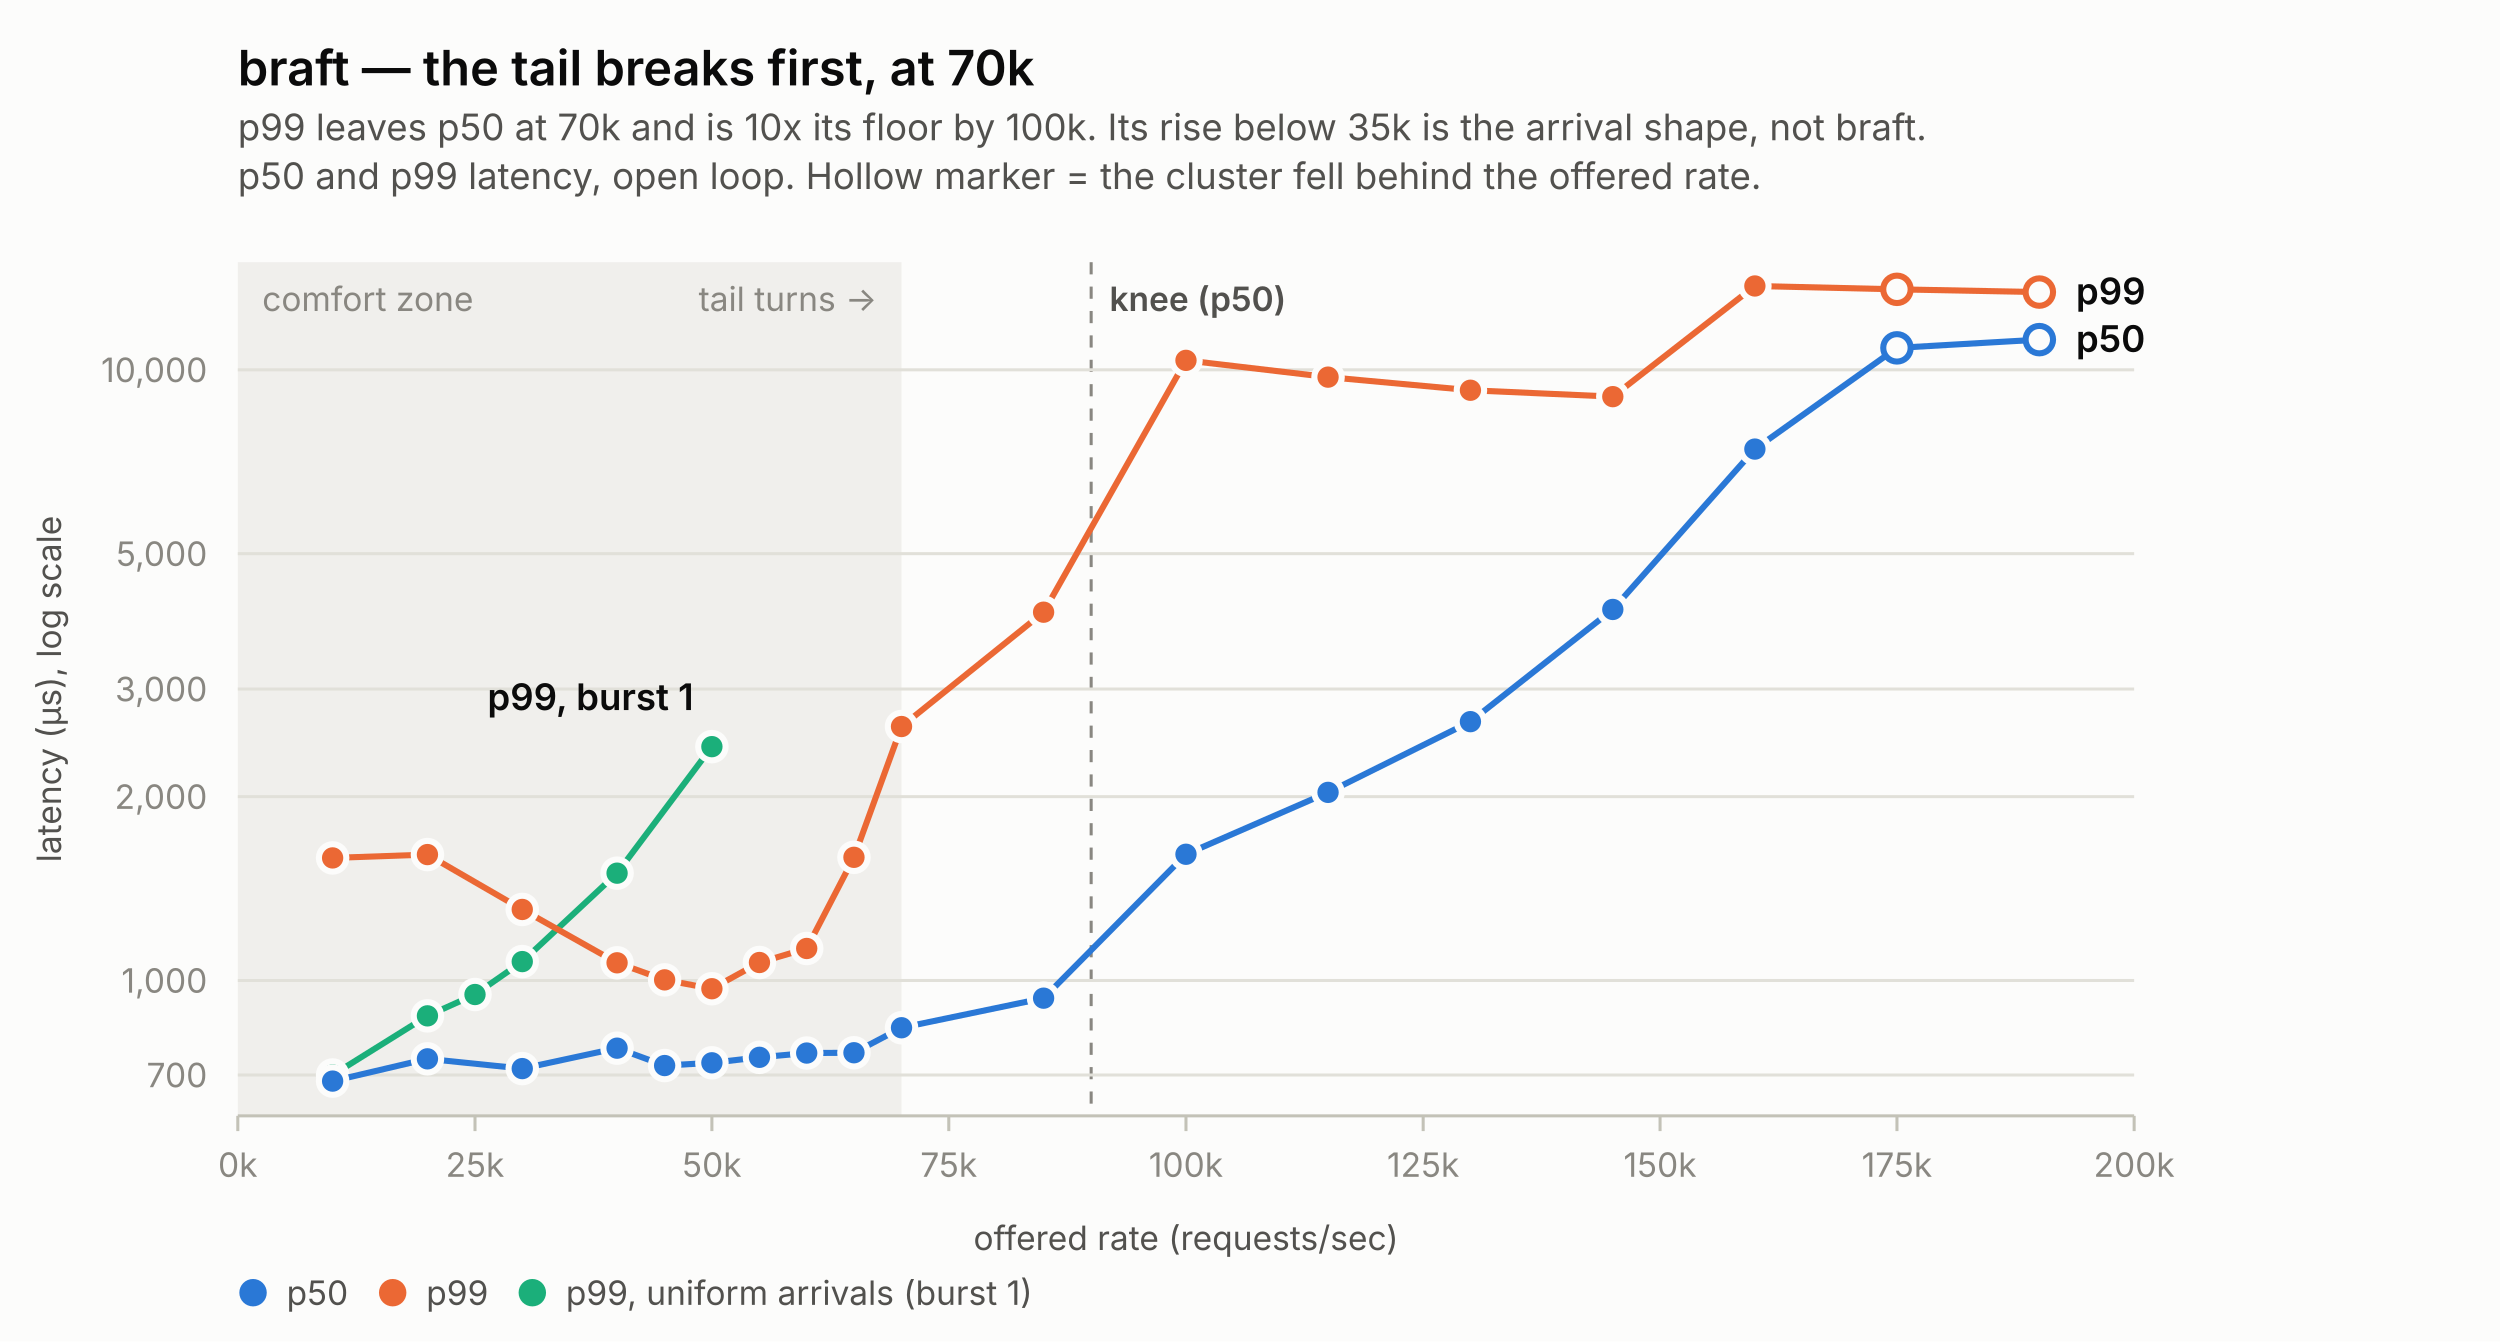
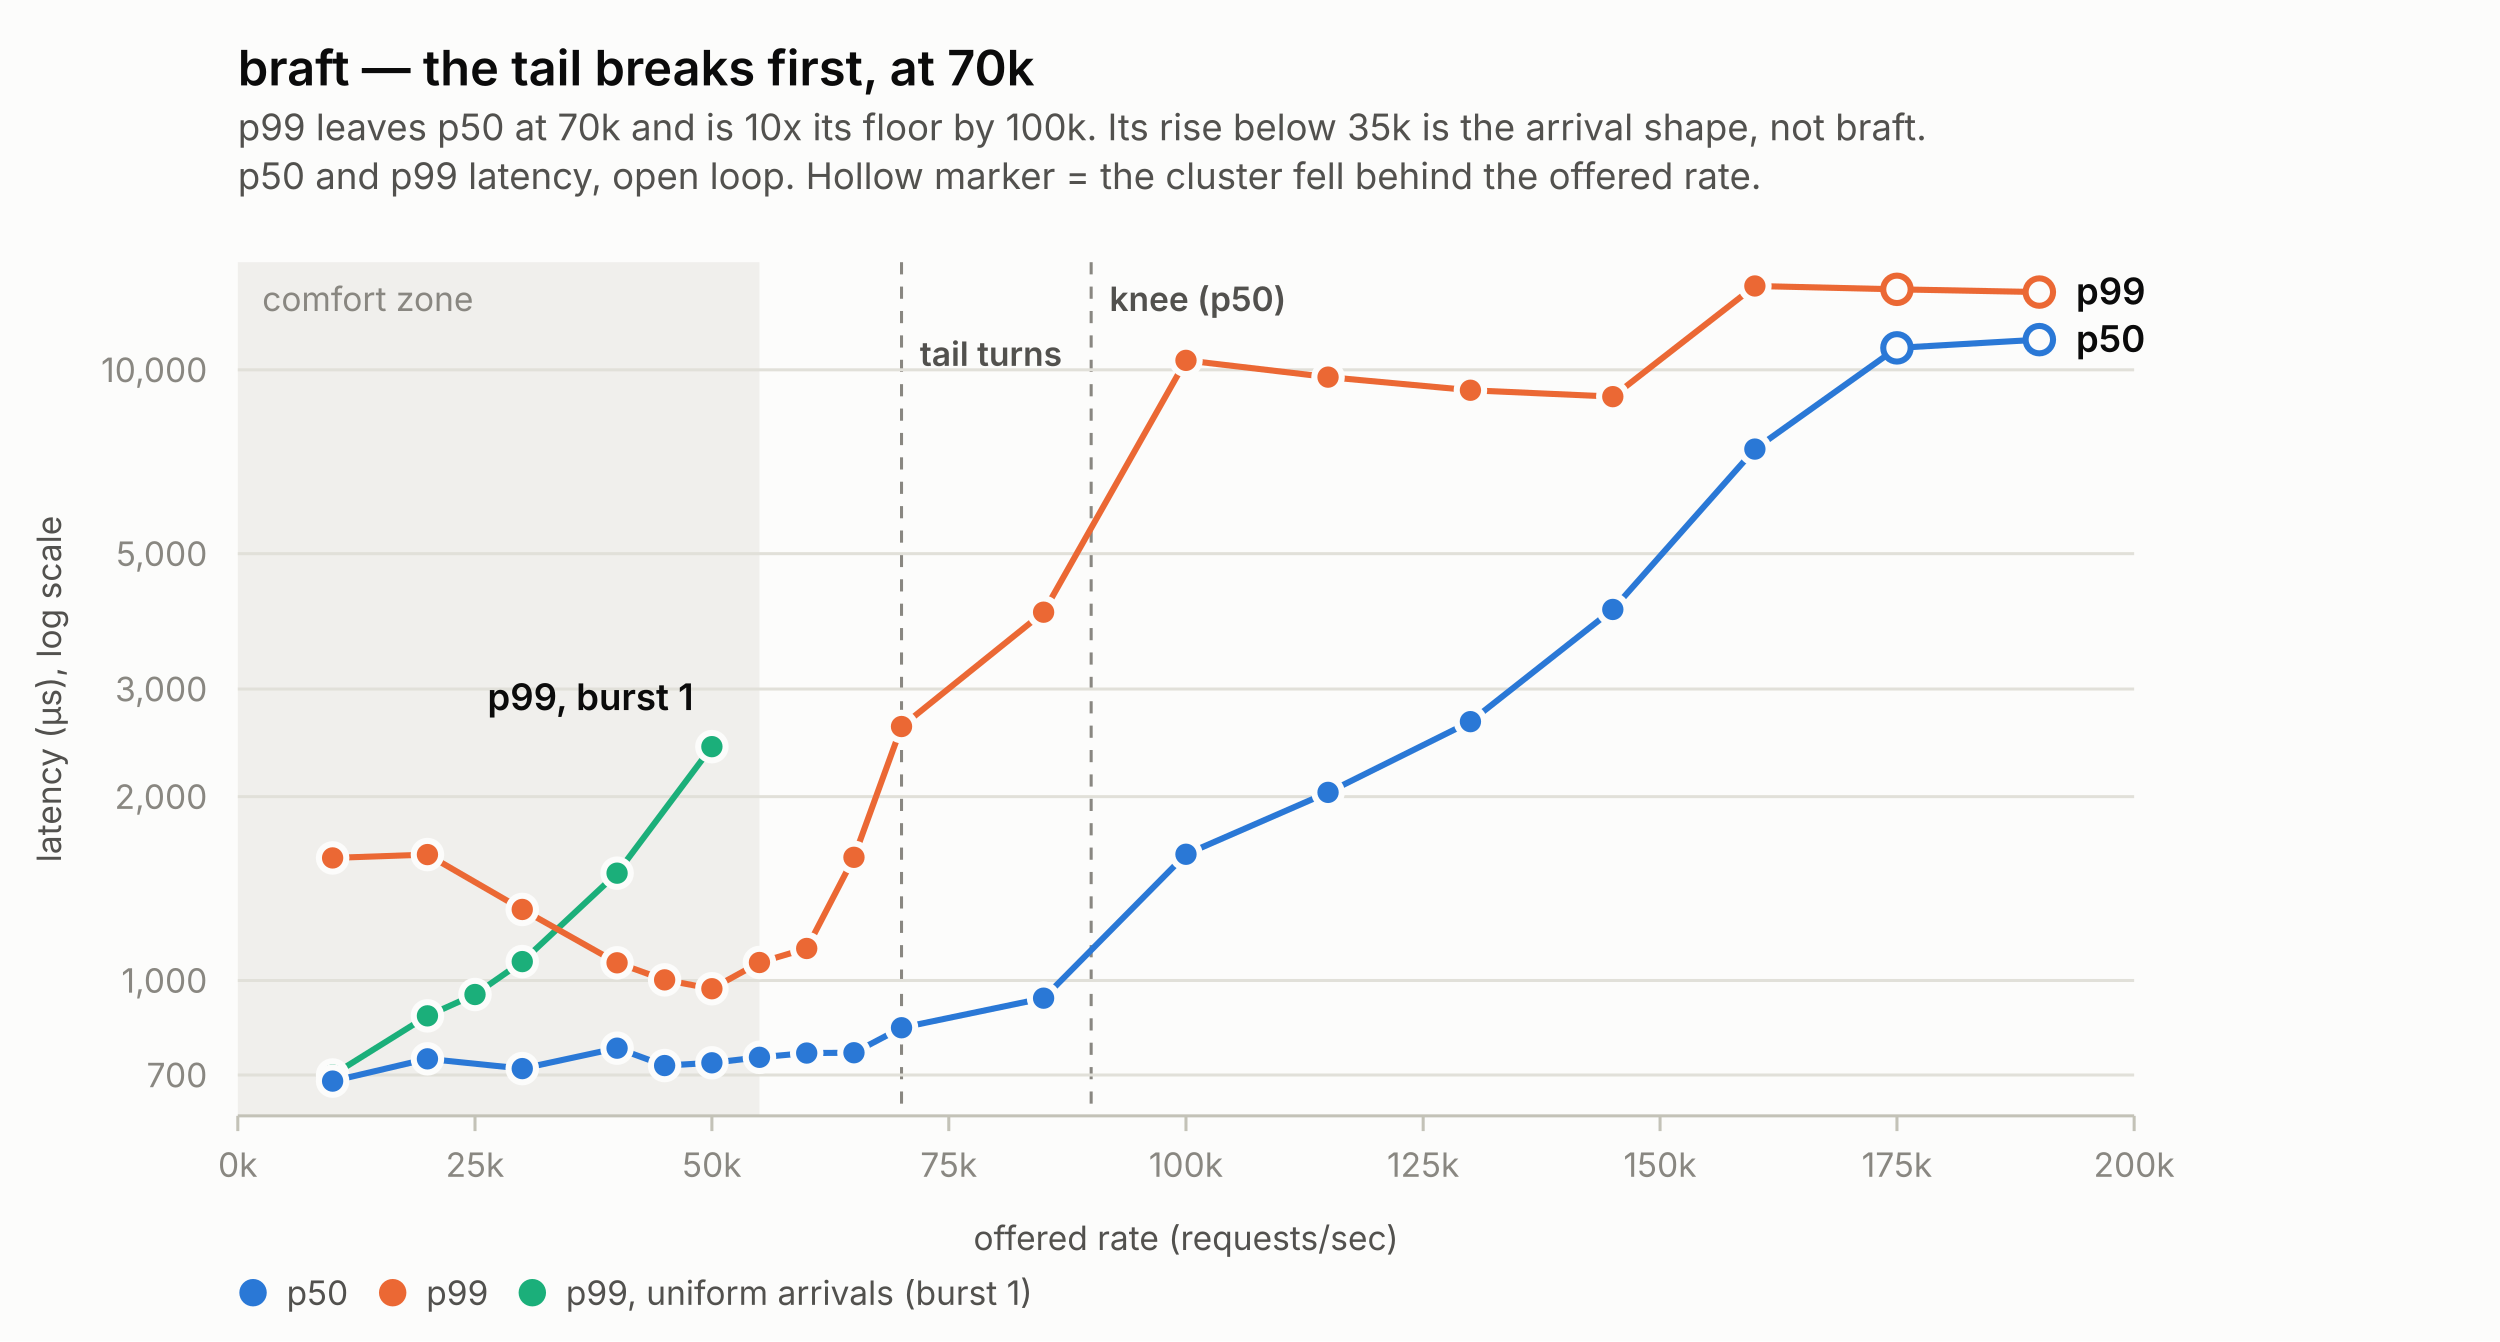
<svg xmlns="http://www.w3.org/2000/svg" width="820" height="440" viewBox="0 0 820 440" font-family="system-ui,-apple-system,&quot;Segoe UI&quot;,sans-serif" role="img" aria-label="braft — the tail breaks first, at 70k">
  <rect width="820" height="440" fill="#fcfcfb" />
  <text x="78" y="28" font-size="16" font-weight="600" fill="#0b0b0b">braft — the tail breaks first, at 70k</text>
  <text x="78" y="46" font-size="12" fill="#52514e">p99 leaves p50 at 70k and is 10x its floor by 100k. Its rise below 35k is the arrival shape, not braft.</text>
  <text x="78" y="62" font-size="12" fill="#52514e">p50 and p99 latency, open loop. Hollow marker = the cluster fell behind the offered rate.</text>
-   <rect x="78" y="86" width="217.7" height="280" fill="#f0efec" />
+   <rect x="78" y="86" width="171.1" height="280" fill="#f0efec" />
  <text x="86" y="102" font-size="11" fill="#898781">comfort zone</text>
-   <text x="287.7" y="102" font-size="11" fill="#898781" text-anchor="end">tail turns →</text>
+   <line x1="295.7" y1="86" x2="295.7" y2="366" stroke="#898781" stroke-width="1" stroke-dasharray="4 4" />
+   <text x="301.7" y="120" font-size="11" font-weight="600" fill="#52514e">tail turns</text>
  <line x1="357.9" y1="86" x2="357.9" y2="366" stroke="#898781" stroke-width="1" stroke-dasharray="4 4" />
  <text x="363.9" y="102" font-size="11" font-weight="600" fill="#52514e">knee (p50)</text>
  <line x1="78" y1="352.6" x2="700" y2="352.6" stroke="#e1e0d9" stroke-width="1" />
  <text x="68" y="356.6" font-size="11" fill="#898781" text-anchor="end">700</text>
  <line x1="78" y1="321.6" x2="700" y2="321.6" stroke="#e1e0d9" stroke-width="1" />
  <text x="68" y="325.6" font-size="11" fill="#898781" text-anchor="end">1,000</text>
  <line x1="78" y1="261.3" x2="700" y2="261.3" stroke="#e1e0d9" stroke-width="1" />
  <text x="68" y="265.3" font-size="11" fill="#898781" text-anchor="end">2,000</text>
  <line x1="78" y1="226.0" x2="700" y2="226.0" stroke="#e1e0d9" stroke-width="1" />
  <text x="68" y="230.0" font-size="11" fill="#898781" text-anchor="end">3,000</text>
  <line x1="78" y1="181.6" x2="700" y2="181.6" stroke="#e1e0d9" stroke-width="1" />
  <text x="68" y="185.6" font-size="11" fill="#898781" text-anchor="end">5,000</text>
  <line x1="78" y1="121.3" x2="700" y2="121.3" stroke="#e1e0d9" stroke-width="1" />
  <text x="68" y="125.3" font-size="11" fill="#898781" text-anchor="end">10,000</text>
  <text x="20" y="226" font-size="11" fill="#52514e" text-anchor="middle" transform="rotate(-90 20 226)">latency (µs), log scale</text>
  <line x1="78" y1="366" x2="700" y2="366" stroke="#c3c2b7" stroke-width="1" />
  <line x1="78.0" y1="366" x2="78.0" y2="371" stroke="#c3c2b7" stroke-width="1" />
  <text x="78.0" y="386" font-size="11" fill="#898781" text-anchor="middle">0k</text>
  <line x1="155.8" y1="366" x2="155.8" y2="371" stroke="#c3c2b7" stroke-width="1" />
  <text x="155.8" y="386" font-size="11" fill="#898781" text-anchor="middle">25k</text>
  <line x1="233.5" y1="366" x2="233.5" y2="371" stroke="#c3c2b7" stroke-width="1" />
  <text x="233.5" y="386" font-size="11" fill="#898781" text-anchor="middle">50k</text>
  <line x1="311.2" y1="366" x2="311.2" y2="371" stroke="#c3c2b7" stroke-width="1" />
  <text x="311.2" y="386" font-size="11" fill="#898781" text-anchor="middle">75k</text>
  <line x1="389.0" y1="366" x2="389.0" y2="371" stroke="#c3c2b7" stroke-width="1" />
  <text x="389.0" y="386" font-size="11" fill="#898781" text-anchor="middle">100k</text>
  <line x1="466.8" y1="366" x2="466.8" y2="371" stroke="#c3c2b7" stroke-width="1" />
  <text x="466.8" y="386" font-size="11" fill="#898781" text-anchor="middle">125k</text>
  <line x1="544.5" y1="366" x2="544.5" y2="371" stroke="#c3c2b7" stroke-width="1" />
  <text x="544.5" y="386" font-size="11" fill="#898781" text-anchor="middle">150k</text>
  <line x1="622.2" y1="366" x2="622.2" y2="371" stroke="#c3c2b7" stroke-width="1" />
  <text x="622.2" y="386" font-size="11" fill="#898781" text-anchor="middle">175k</text>
  <line x1="700.0" y1="366" x2="700.0" y2="371" stroke="#c3c2b7" stroke-width="1" />
  <text x="700.0" y="386" font-size="11" fill="#898781" text-anchor="middle">200k</text>
  <text x="389" y="410" font-size="11" fill="#52514e" text-anchor="middle">offered rate (requests/sec)</text>
  <path d="M109.1,352.6 L140.2,333.2 L155.8,326.2 L171.3,315.4 L202.4,286.4 L233.5,244.9" fill="none" stroke="#1baf7a" stroke-width="2" stroke-linejoin="round" stroke-linecap="round" />
  <circle cx="109.1" cy="352.6" r="4.5" fill="#1baf7a" stroke="#fcfcfb" stroke-width="2" />
  <circle cx="140.2" cy="333.2" r="4.5" fill="#1baf7a" stroke="#fcfcfb" stroke-width="2" />
  <circle cx="155.8" cy="326.2" r="4.5" fill="#1baf7a" stroke="#fcfcfb" stroke-width="2" />
  <circle cx="171.3" cy="315.4" r="4.5" fill="#1baf7a" stroke="#fcfcfb" stroke-width="2" />
  <circle cx="202.4" cy="286.4" r="4.5" fill="#1baf7a" stroke="#fcfcfb" stroke-width="2" />
  <circle cx="233.5" cy="244.9" r="4.5" fill="#1baf7a" stroke="#fcfcfb" stroke-width="2" />
  <text x="227.5" y="232.9" font-size="12" font-weight="600" fill="#0b0b0b" text-anchor="end">p99, burst 1</text>
  <path d="M109.1,281.4 L140.2,280.3 L171.3,298.3 L202.4,315.8 L218.0,321.4 L233.5,324.3 L249.1,315.7 L264.6,311.1 L280.1,281.2 L295.7,238.3 L342.3,200.8 L389.0,118.2 L435.6,123.7 L482.3,128.0 L529.0,130.1 L575.6,93.8 L622.2,94.9 L668.9,95.8" fill="none" stroke="#eb6834" stroke-width="2" stroke-linejoin="round" stroke-linecap="round" />
  <circle cx="109.1" cy="281.4" r="4.5" fill="#eb6834" stroke="#fcfcfb" stroke-width="2" />
  <circle cx="140.2" cy="280.3" r="4.5" fill="#eb6834" stroke="#fcfcfb" stroke-width="2" />
  <circle cx="171.3" cy="298.3" r="4.5" fill="#eb6834" stroke="#fcfcfb" stroke-width="2" />
  <circle cx="202.4" cy="315.8" r="4.5" fill="#eb6834" stroke="#fcfcfb" stroke-width="2" />
  <circle cx="218.0" cy="321.4" r="4.5" fill="#eb6834" stroke="#fcfcfb" stroke-width="2" />
  <circle cx="233.5" cy="324.3" r="4.5" fill="#eb6834" stroke="#fcfcfb" stroke-width="2" />
  <circle cx="249.1" cy="315.7" r="4.5" fill="#eb6834" stroke="#fcfcfb" stroke-width="2" />
  <circle cx="264.6" cy="311.1" r="4.5" fill="#eb6834" stroke="#fcfcfb" stroke-width="2" />
  <circle cx="280.1" cy="281.2" r="4.5" fill="#eb6834" stroke="#fcfcfb" stroke-width="2" />
  <circle cx="295.7" cy="238.3" r="4.5" fill="#eb6834" stroke="#fcfcfb" stroke-width="2" />
  <circle cx="342.3" cy="200.8" r="4.5" fill="#eb6834" stroke="#fcfcfb" stroke-width="2" />
  <circle cx="389.0" cy="118.2" r="4.5" fill="#eb6834" stroke="#fcfcfb" stroke-width="2" />
  <circle cx="435.6" cy="123.7" r="4.5" fill="#eb6834" stroke="#fcfcfb" stroke-width="2" />
  <circle cx="482.3" cy="128.0" r="4.5" fill="#eb6834" stroke="#fcfcfb" stroke-width="2" />
  <circle cx="529.0" cy="130.1" r="4.5" fill="#eb6834" stroke="#fcfcfb" stroke-width="2" />
  <circle cx="575.6" cy="93.8" r="4.5" fill="#eb6834" stroke="#fcfcfb" stroke-width="2" />
  <circle cx="622.2" cy="94.9" r="4.5" fill="#fcfcfb" stroke="#eb6834" stroke-width="2" />
  <circle cx="668.9" cy="95.8" r="4.5" fill="#fcfcfb" stroke="#eb6834" stroke-width="2" />
  <text x="680.9" y="99.8" font-size="12" font-weight="600" fill="#0b0b0b">p99</text>
  <path d="M109.1,354.6 L140.2,347.3 L171.3,350.5 L202.4,343.8 L218.0,349.5 L233.5,348.6 L249.1,346.8 L264.6,345.4 L280.1,345.3 L295.7,337.1 L342.3,327.4 L389.0,280.2 L435.6,259.9 L482.3,236.7 L529.0,199.9 L575.6,147.3 L622.2,114.1 L668.9,111.4" fill="none" stroke="#2a78d6" stroke-width="2" stroke-linejoin="round" stroke-linecap="round" />
  <circle cx="109.1" cy="354.6" r="4.5" fill="#2a78d6" stroke="#fcfcfb" stroke-width="2" />
  <circle cx="140.2" cy="347.3" r="4.5" fill="#2a78d6" stroke="#fcfcfb" stroke-width="2" />
  <circle cx="171.3" cy="350.5" r="4.5" fill="#2a78d6" stroke="#fcfcfb" stroke-width="2" />
  <circle cx="202.4" cy="343.8" r="4.5" fill="#2a78d6" stroke="#fcfcfb" stroke-width="2" />
  <circle cx="218.0" cy="349.5" r="4.5" fill="#2a78d6" stroke="#fcfcfb" stroke-width="2" />
  <circle cx="233.5" cy="348.6" r="4.5" fill="#2a78d6" stroke="#fcfcfb" stroke-width="2" />
  <circle cx="249.1" cy="346.8" r="4.5" fill="#2a78d6" stroke="#fcfcfb" stroke-width="2" />
  <circle cx="264.6" cy="345.4" r="4.5" fill="#2a78d6" stroke="#fcfcfb" stroke-width="2" />
  <circle cx="280.1" cy="345.3" r="4.5" fill="#2a78d6" stroke="#fcfcfb" stroke-width="2" />
  <circle cx="295.7" cy="337.1" r="4.5" fill="#2a78d6" stroke="#fcfcfb" stroke-width="2" />
  <circle cx="342.3" cy="327.4" r="4.5" fill="#2a78d6" stroke="#fcfcfb" stroke-width="2" />
  <circle cx="389.0" cy="280.2" r="4.5" fill="#2a78d6" stroke="#fcfcfb" stroke-width="2" />
  <circle cx="435.6" cy="259.9" r="4.5" fill="#2a78d6" stroke="#fcfcfb" stroke-width="2" />
  <circle cx="482.3" cy="236.7" r="4.5" fill="#2a78d6" stroke="#fcfcfb" stroke-width="2" />
  <circle cx="529.0" cy="199.9" r="4.5" fill="#2a78d6" stroke="#fcfcfb" stroke-width="2" />
  <circle cx="575.6" cy="147.3" r="4.5" fill="#2a78d6" stroke="#fcfcfb" stroke-width="2" />
  <circle cx="622.2" cy="114.1" r="4.5" fill="#fcfcfb" stroke="#2a78d6" stroke-width="2" />
  <circle cx="668.9" cy="111.4" r="4.5" fill="#fcfcfb" stroke="#2a78d6" stroke-width="2" />
  <text x="680.9" y="115.4" font-size="12" font-weight="600" fill="#0b0b0b">p50</text>
  <circle cx="83" cy="424" r="4.5" fill="#2a78d6" />
  <text x="94" y="428" font-size="11" fill="#52514e">p50</text>
  <circle cx="128.8" cy="424" r="4.5" fill="#eb6834" />
  <text x="139.8" y="428" font-size="11" fill="#52514e">p99</text>
  <circle cx="174.6" cy="424" r="4.5" fill="#1baf7a" />
  <text x="185.6" y="428" font-size="11" fill="#52514e">p99, uniform arrivals (burst 1)</text>
</svg>
